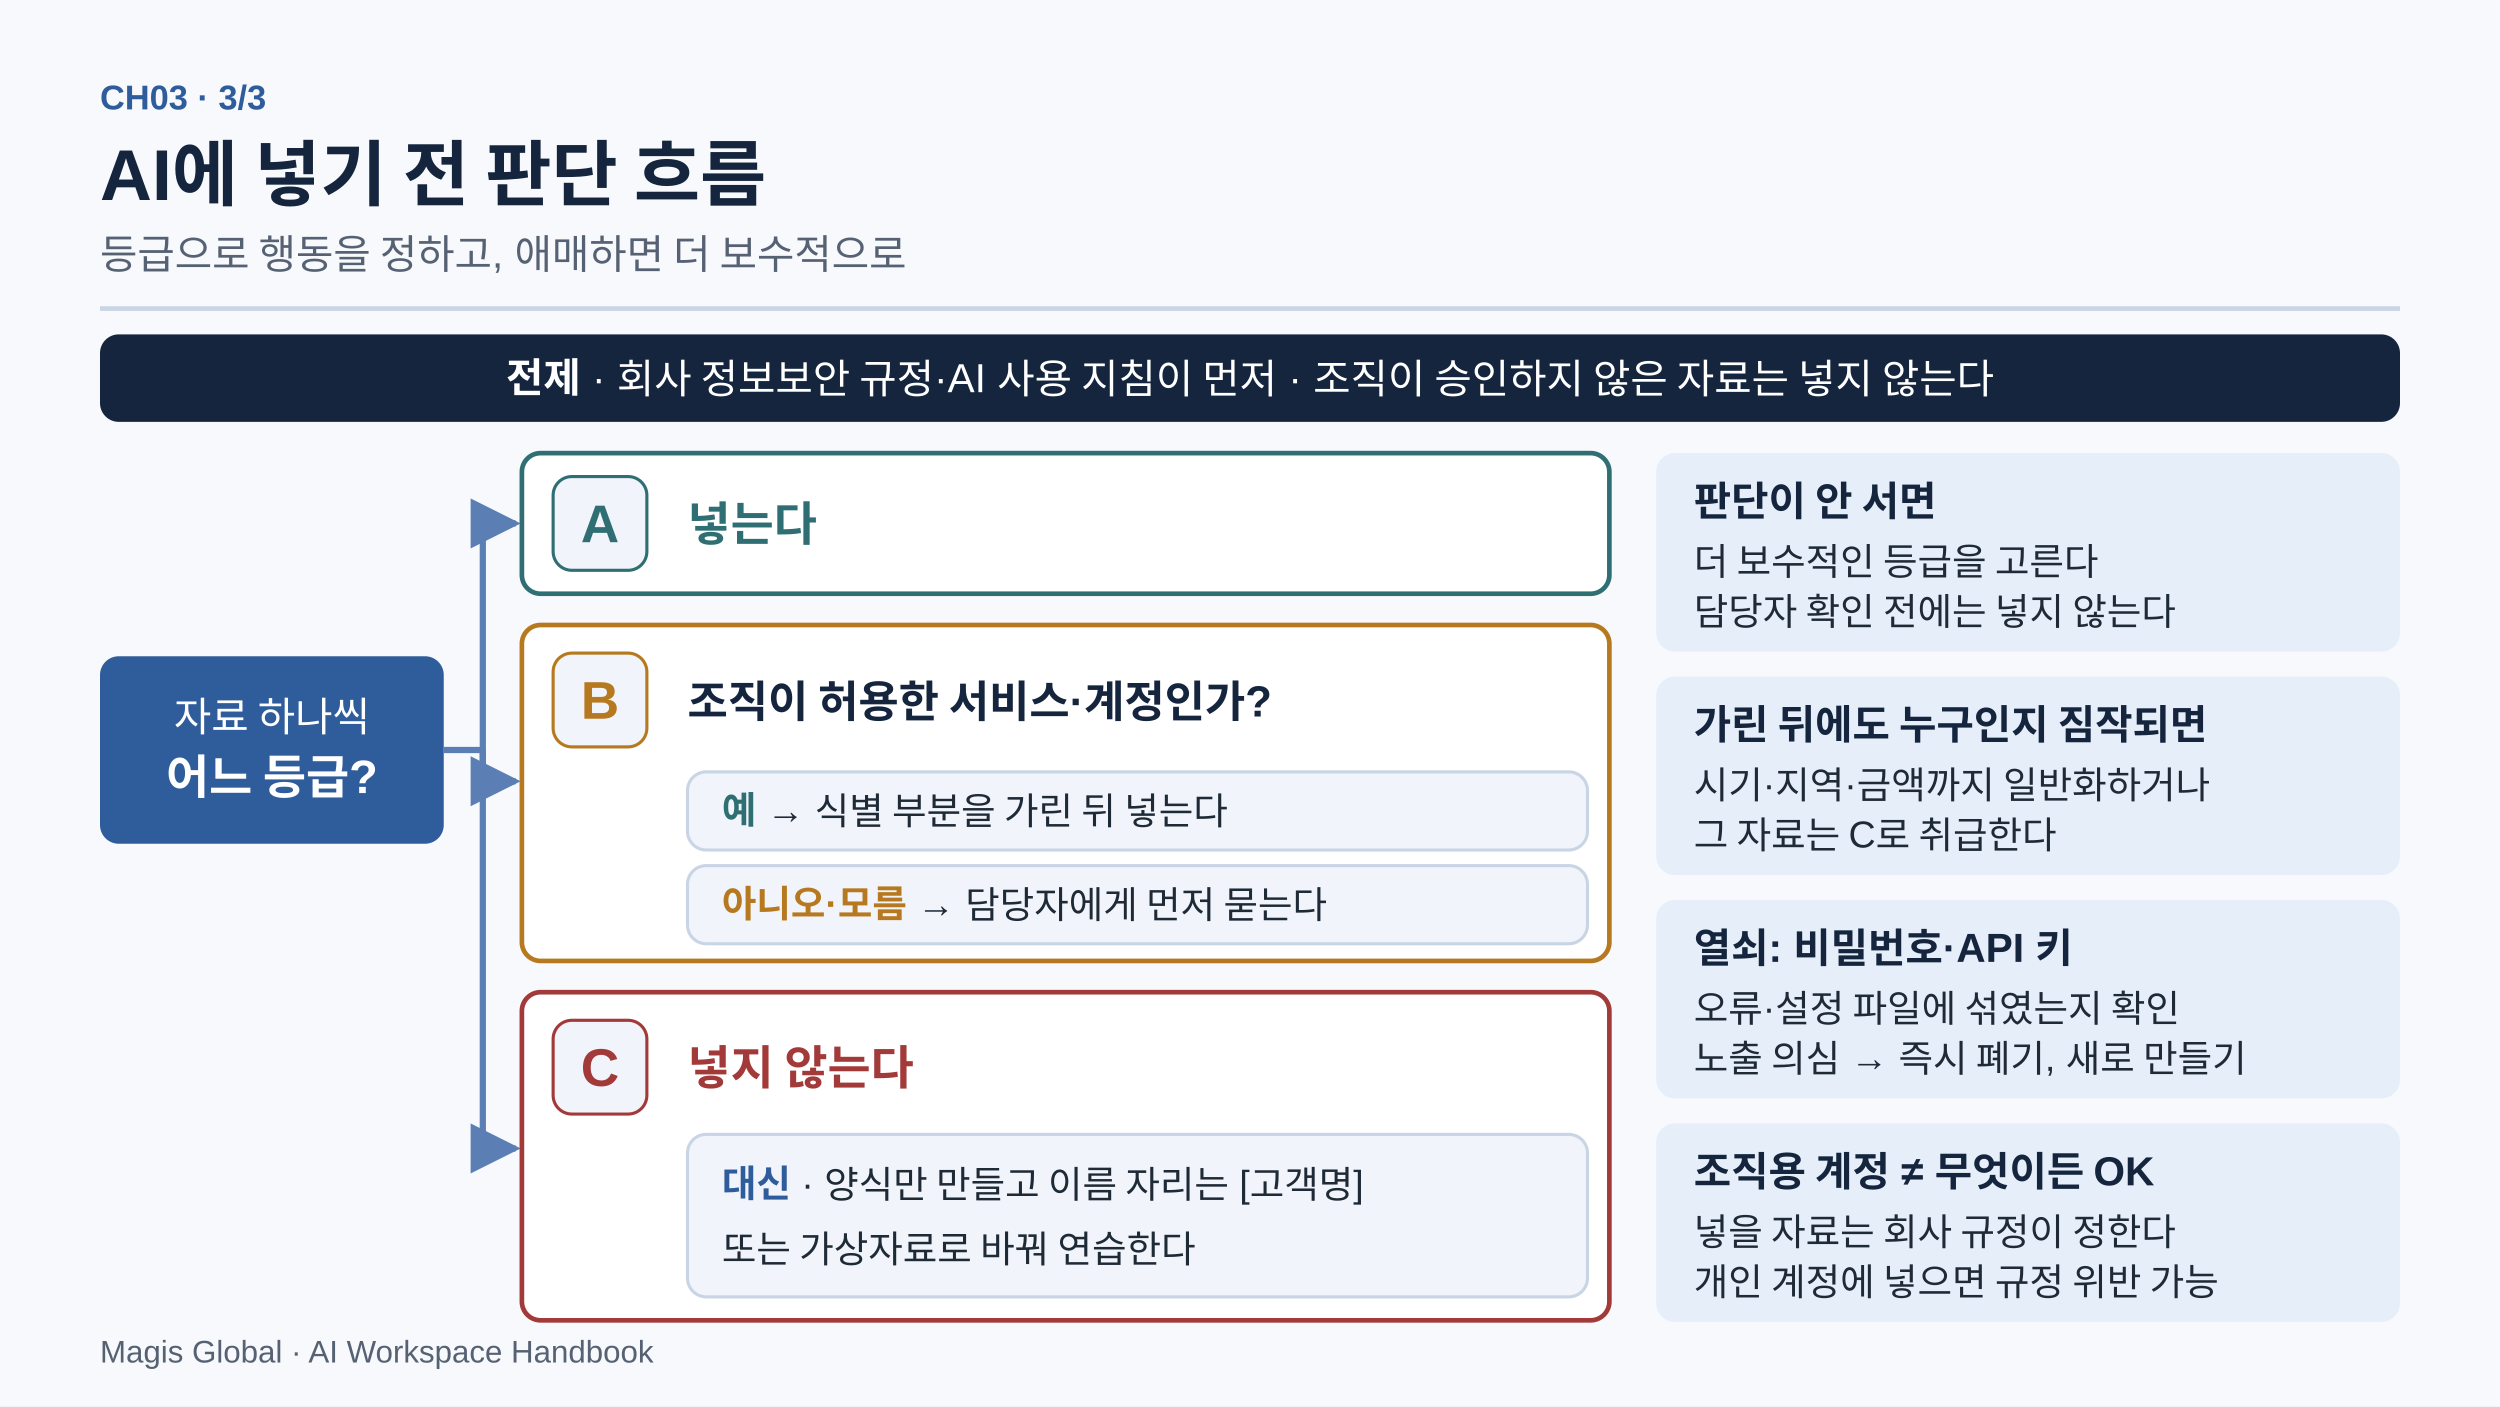
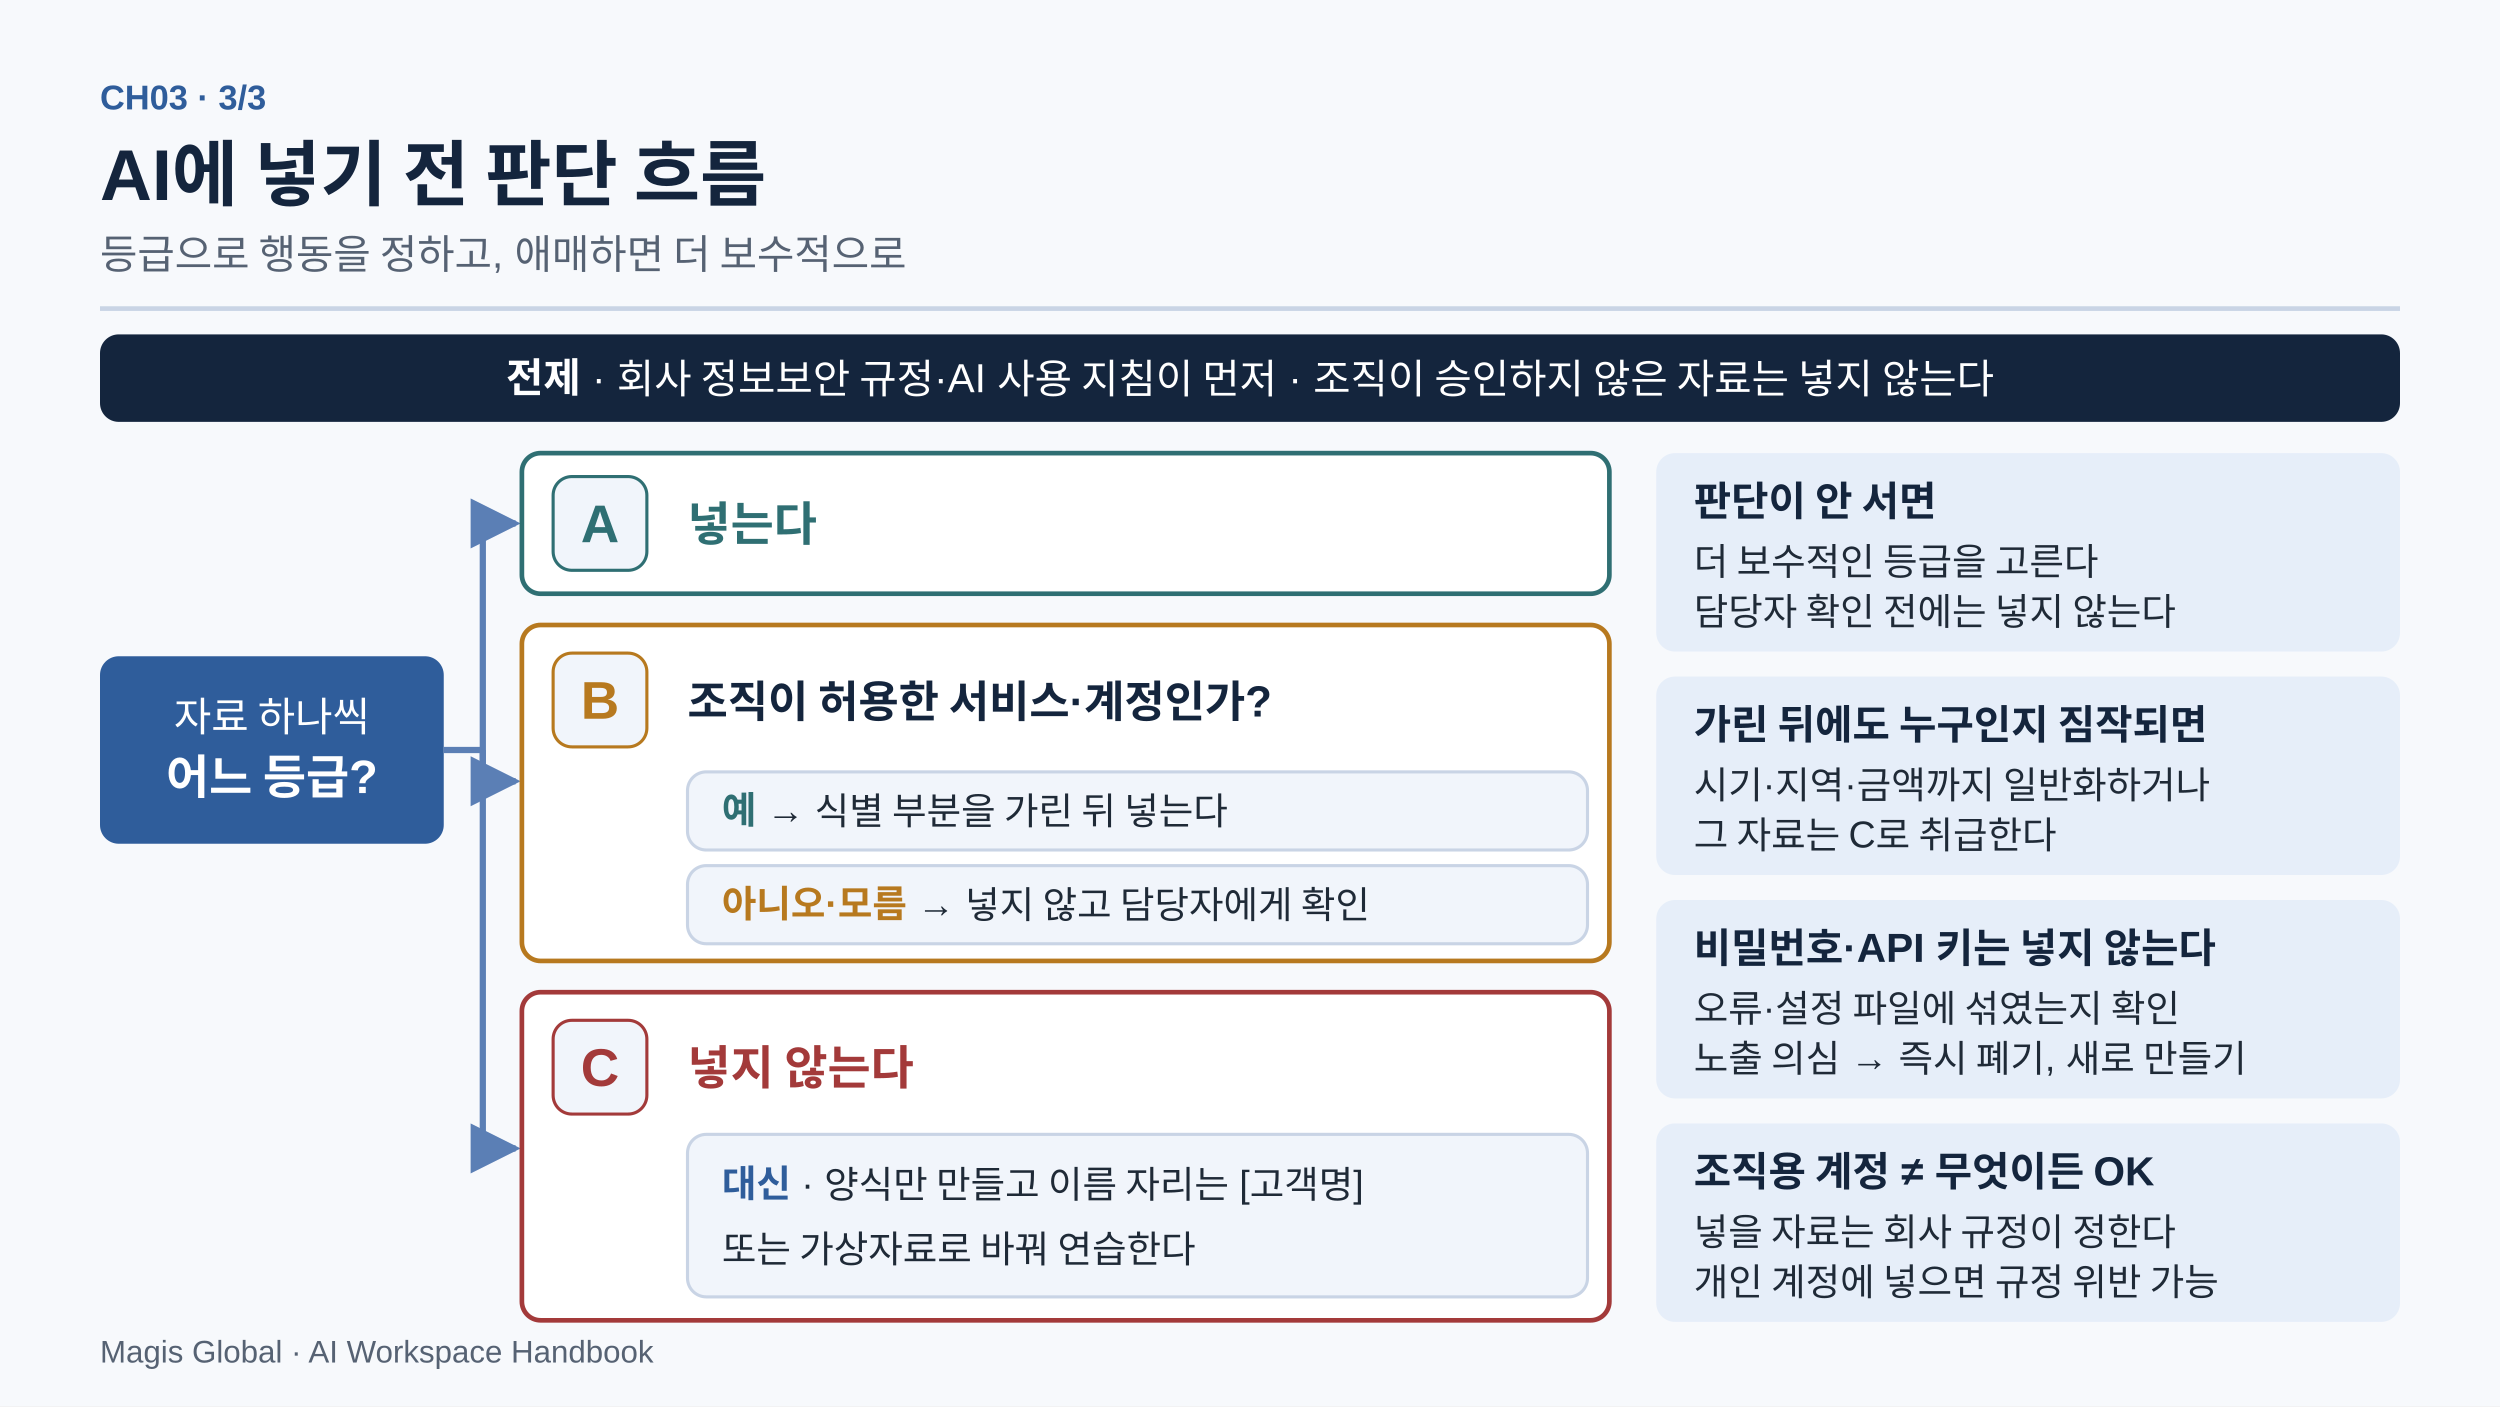
- <svg xmlns="http://www.w3.org/2000/svg" viewBox="0 0 1600 900" width="1600" height="900" role="img" aria-labelledby="t d" lang="ko" font-family="'Noto Sans KR','Malgun Gothic','Apple SD Gothic Neo','Segoe UI',Arial,sans-serif">
+ <svg xmlns="http://www.w3.org/2000/svg" viewBox="0 0 1600 900" role="img" aria-labelledby="t d" lang="ko" font-family="'Noto Sans KR','Malgun Gothic','Apple SD Gothic Neo','Segoe UI',Arial,sans-serif">
  <rect width="1600" height="900" fill="#f7f9fc" />
  <defs>
    <marker id="ar" viewBox="0 0 10 10" refX="9" refY="5" markerWidth="8" markerHeight="8" orient="auto-start-reverse">
      <path d="M0,0 L10,5 L0,10 z" fill="#5b7fb5" />
    </marker>
  </defs>
  <text x="64" y="70" font-size="22" font-weight="700" fill="#2f5d9b">CH03 · 3/3</text>
  <text x="64" y="128" font-size="46" font-weight="700" fill="#14253d">AI에 넣기 전 판단 흐름</text>
  <text x="64" y="172" font-size="26" fill="#566273">등급으로 행동을 정하고, 애매하면 더 보수적으로</text>
  <rect x="64" y="196" width="1472" height="3" fill="#c9d4e5" />
  <rect x="64" y="214" width="1472" height="56" rx="12" fill="#14253d" />
  <text x="800" y="251" font-size="26" fill="#ffffff" text-anchor="middle">
    <tspan font-weight="700">전제</tspan> · 회사 정보보안 규정·AI 사용 지침이 먼저 · 조직이 승인하지 않은 자료는 넣지 않는다</text>
  <rect x="64" y="420" width="220" height="120" rx="12" fill="#2f5d9b" />
  <text x="174" y="468" font-size="26" fill="#ffffff" text-anchor="middle">자료 하나씩</text>
  <text x="174" y="508" font-size="30" font-weight="700" fill="#ffffff" text-anchor="middle">어느 등급?</text>
  <path d="M284 480 H309 V335 H330" fill="none" stroke="#5b7fb5" stroke-width="4" marker-end="url(#ar)" />
  <path d="M309 480 V500 H330" fill="none" stroke="#5b7fb5" stroke-width="4" marker-end="url(#ar)" />
  <path d="M309 480 V735 H330" fill="none" stroke="#5b7fb5" stroke-width="4" marker-end="url(#ar)" />
  <rect x="334" y="290" width="696" height="90" rx="12" fill="#ffffff" stroke="#2f6f73" stroke-width="3" />
  <rect x="354" y="305" width="60" height="60" rx="12" fill="#f1f5fb" stroke="#2f6f73" stroke-width="2" />
  <text x="384" y="347" font-size="34" font-weight="700" fill="#2f6f73" text-anchor="middle">A</text>
  <text x="440" y="346" font-size="30" font-weight="700" fill="#2f6f73">넣는다</text>
  <rect x="334" y="400" width="696" height="215" rx="12" fill="#ffffff" stroke="#b7791f" stroke-width="3" />
  <rect x="354" y="418" width="60" height="60" rx="12" fill="#f1f5fb" stroke="#b7791f" stroke-width="2" />
  <text x="384" y="460" font-size="34" font-weight="700" fill="#b7791f" text-anchor="middle">B</text>
  <text x="440" y="459" font-size="28" font-weight="700" fill="#14253d">조직이 허용한 서비스·계정인가?</text>
  <rect x="440" y="494" width="576" height="50" rx="12" fill="#f1f5fb" stroke="#c9d4e5" stroke-width="2" />
  <text x="462" y="527" font-size="24" fill="#1f2a37">
    <tspan font-weight="700" fill="#2f6f73">예</tspan> → 식별 부분을 가린 뒤 넣는다</text>
  <rect x="440" y="554" width="576" height="50" rx="12" fill="#f1f5fb" stroke="#c9d4e5" stroke-width="2" />
  <text x="462" y="587" font-size="24" fill="#1f2a37">
-     <tspan font-weight="700" fill="#b7791f">아니오·모름</tspan> → 담당자에게 먼저 묻는다</text>
+     <tspan font-weight="700" fill="#b7791f">아니오·모름</tspan> → 넣지 않고 담당자에게 확인</text>
  <rect x="334" y="635" width="696" height="210" rx="12" fill="#ffffff" stroke="#a33a3a" stroke-width="3" />
  <rect x="354" y="653" width="60" height="60" rx="12" fill="#f1f5fb" stroke="#a33a3a" stroke-width="2" />
  <text x="384" y="695" font-size="34" font-weight="700" fill="#a33a3a" text-anchor="middle">C</text>
  <text x="440" y="694" font-size="30" font-weight="700" fill="#a33a3a">넣지 않는다</text>
  <rect x="440" y="726" width="576" height="104" rx="12" fill="#f1f5fb" stroke="#c9d4e5" stroke-width="2" />
  <text x="462" y="766" font-size="24" fill="#1f2a37">
    <tspan font-weight="700" fill="#2f5d9b">대신</tspan> · 양식만 만들고 이름 자리는 [고객명]</text>
  <text x="462" y="808" font-size="24" fill="#1f2a37">또는 가상자료로 바꿔 연습한다</text>
  <rect x="1060" y="290" width="476" height="127" rx="12" fill="#e6eef9" />
  <text x="1084" y="330" font-size="26" font-weight="700" fill="#14253d">판단이 안 서면</text>
  <text x="1084" y="368" font-size="24" fill="#1f2a37">더 보수적인 등급을 고른다</text>
  <text x="1084" y="400" font-size="24" fill="#1f2a37">담당자 확인 전에는 넣지 않는다</text>
  <rect x="1060" y="433" width="476" height="127" rx="12" fill="#e6eef9" />
  <text x="1084" y="473" font-size="26" font-weight="700" fill="#14253d">가린 뒤에도 누구인지 짐작되면</text>
  <text x="1084" y="511" font-size="24" fill="#1f2a37">시기·지역·금액까지 일반화하거나</text>
  <text x="1084" y="543" font-size="24" fill="#1f2a37">그 자료는 C로 취급한다</text>
  <rect x="1060" y="576" width="476" height="127" rx="12" fill="#e6eef9" />
-   <text x="1084" y="616" font-size="26" font-weight="700" fill="#14253d">열쇠: 비밀번호·API 키</text>
+   <text x="1084" y="616" font-size="26" font-weight="700" fill="#14253d">비밀번호·API 키는 넣지 않는다</text>
  <text x="1084" y="654" font-size="24" fill="#1f2a37">오류·설정 파일에 섞였는지 확인</text>
  <text x="1084" y="686" font-size="24" fill="#1f2a37">노출 의심 → 즉시 폐기, 새로 만들기</text>
  <rect x="1060" y="719" width="476" height="127" rx="12" fill="#e6eef9" />
  <text x="1084" y="759" font-size="26" font-weight="700" fill="#14253d">조직용 계정 ≠ 무엇이든 OK</text>
  <text x="1084" y="797" font-size="24" fill="#1f2a37">넣을 자료는 회사 규정이 정한다</text>
  <text x="1084" y="829" font-size="24" fill="#1f2a37">개인 계정에 넣으면 규정 위반 가능</text>
  <text x="64" y="872" font-size="20" fill="#566273">Magis Global · AI Workspace Handbook</text>
</svg>
